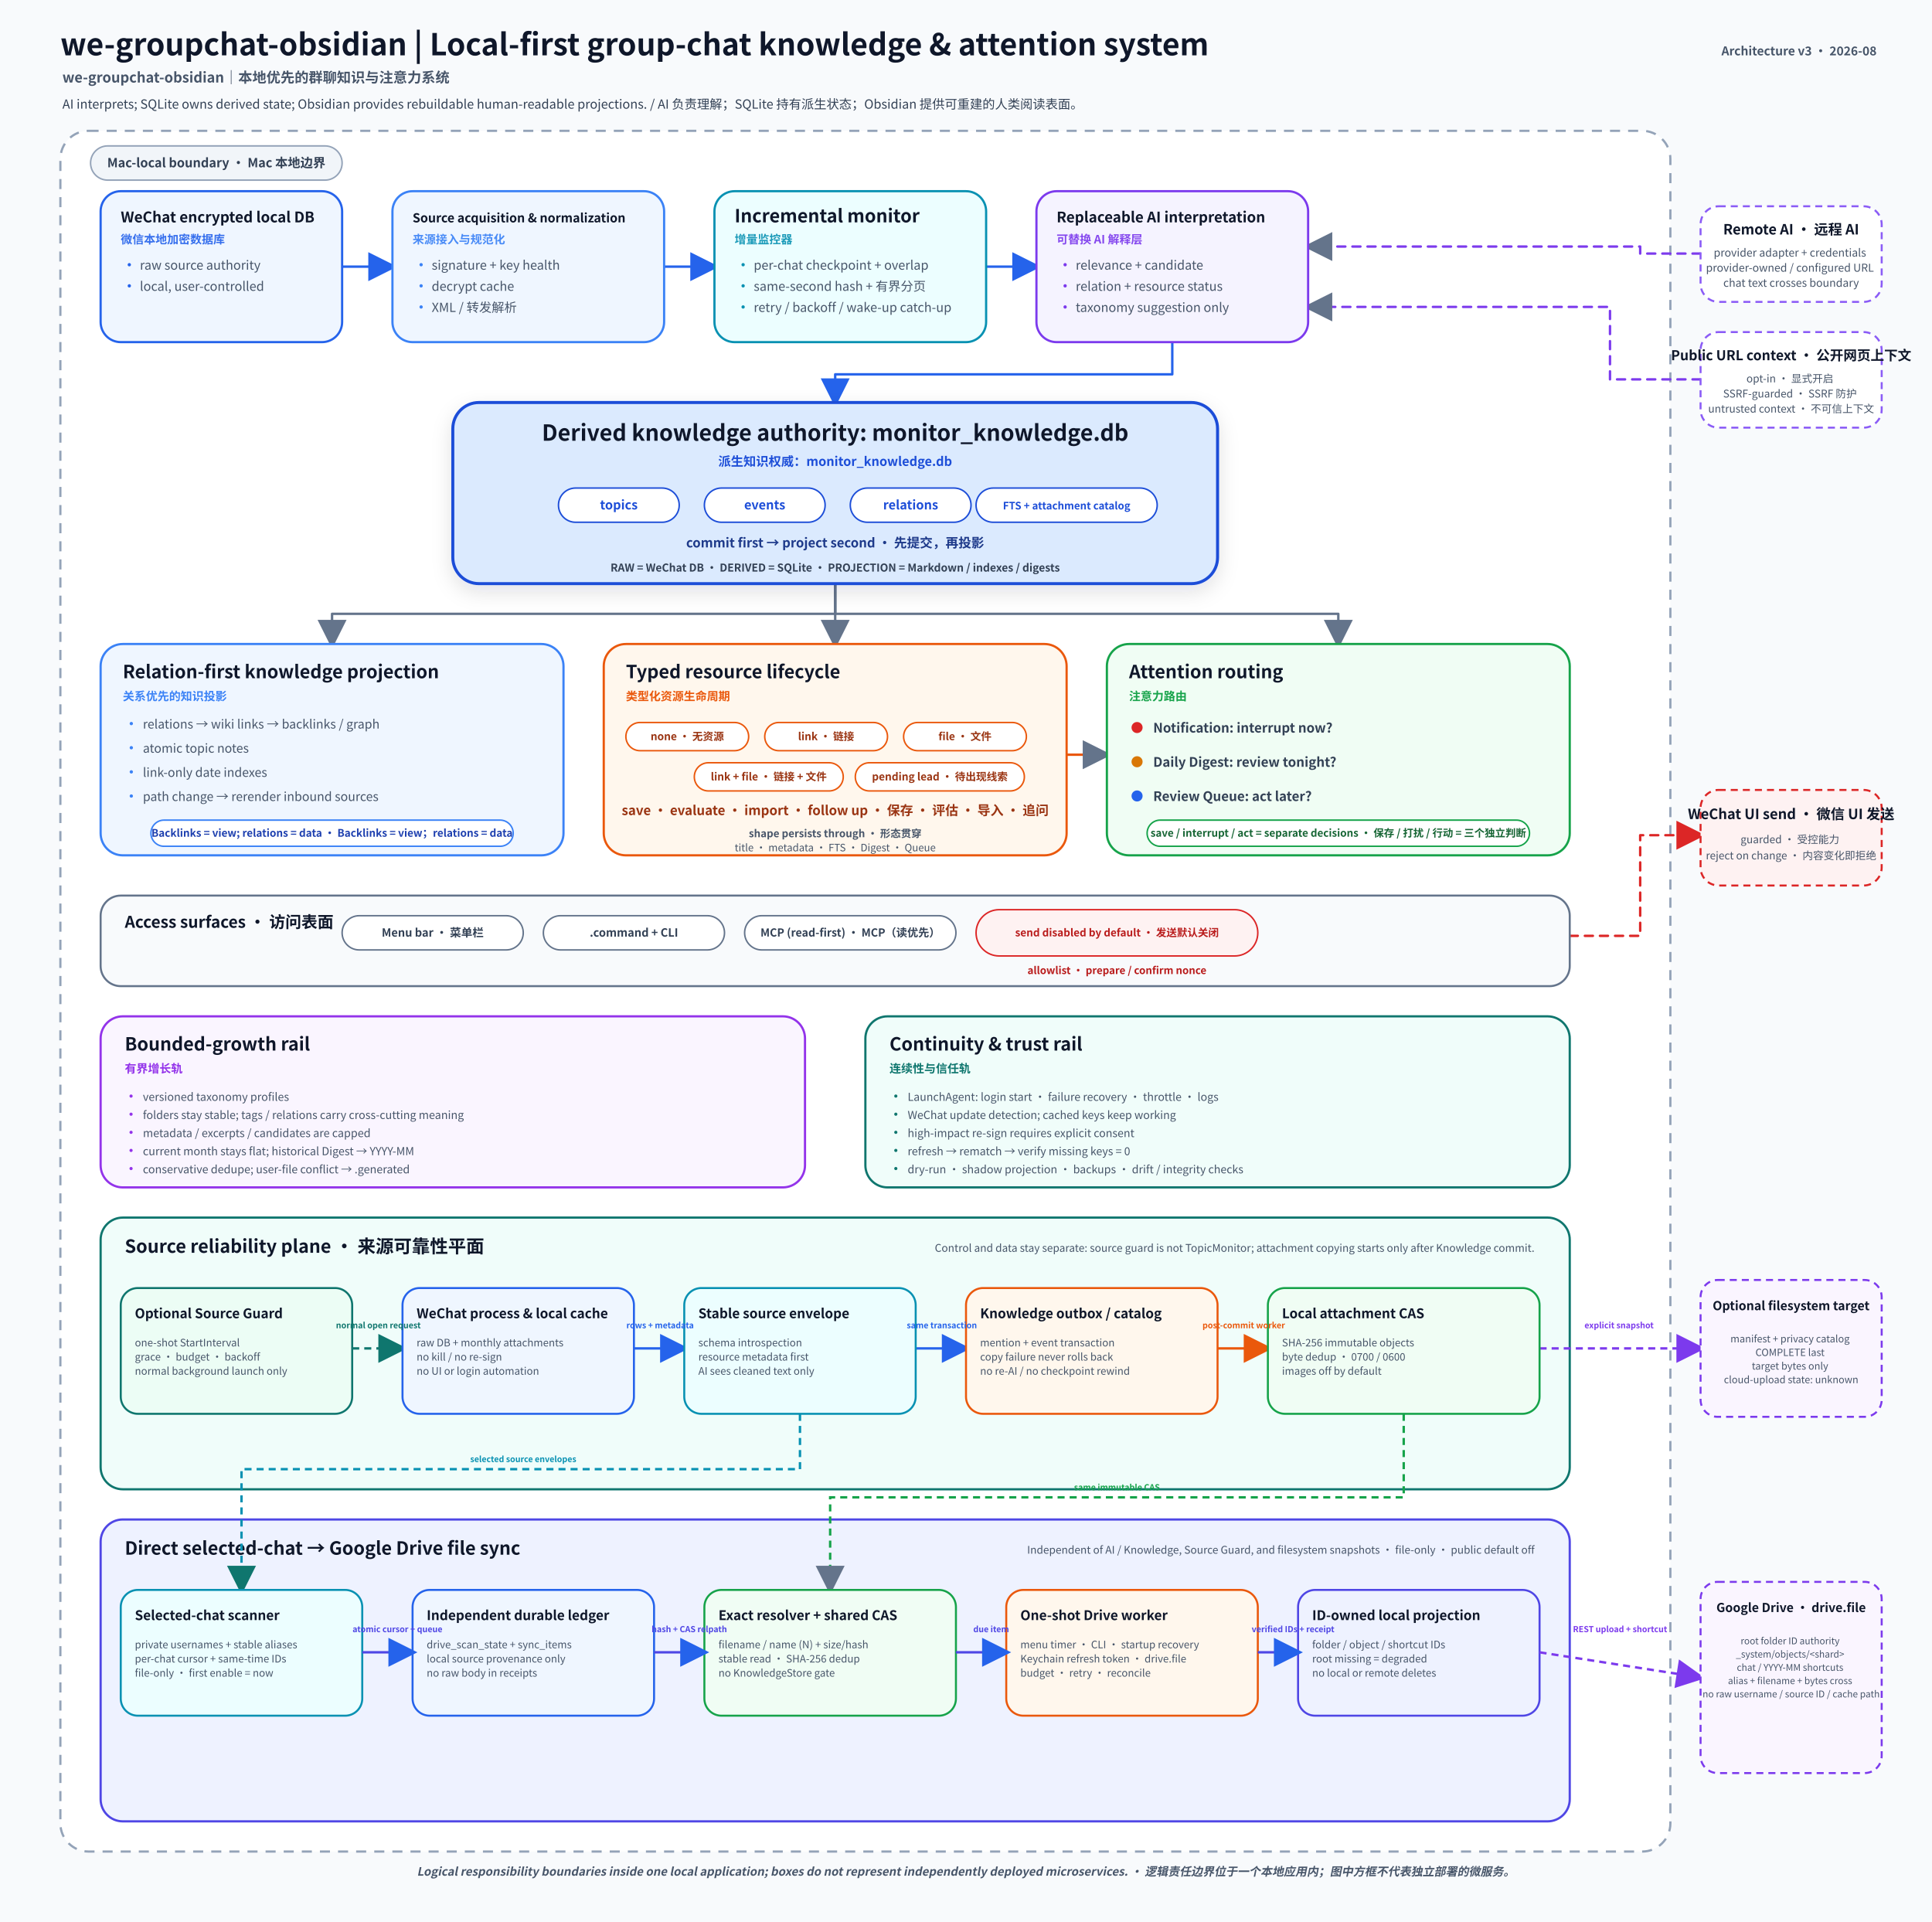
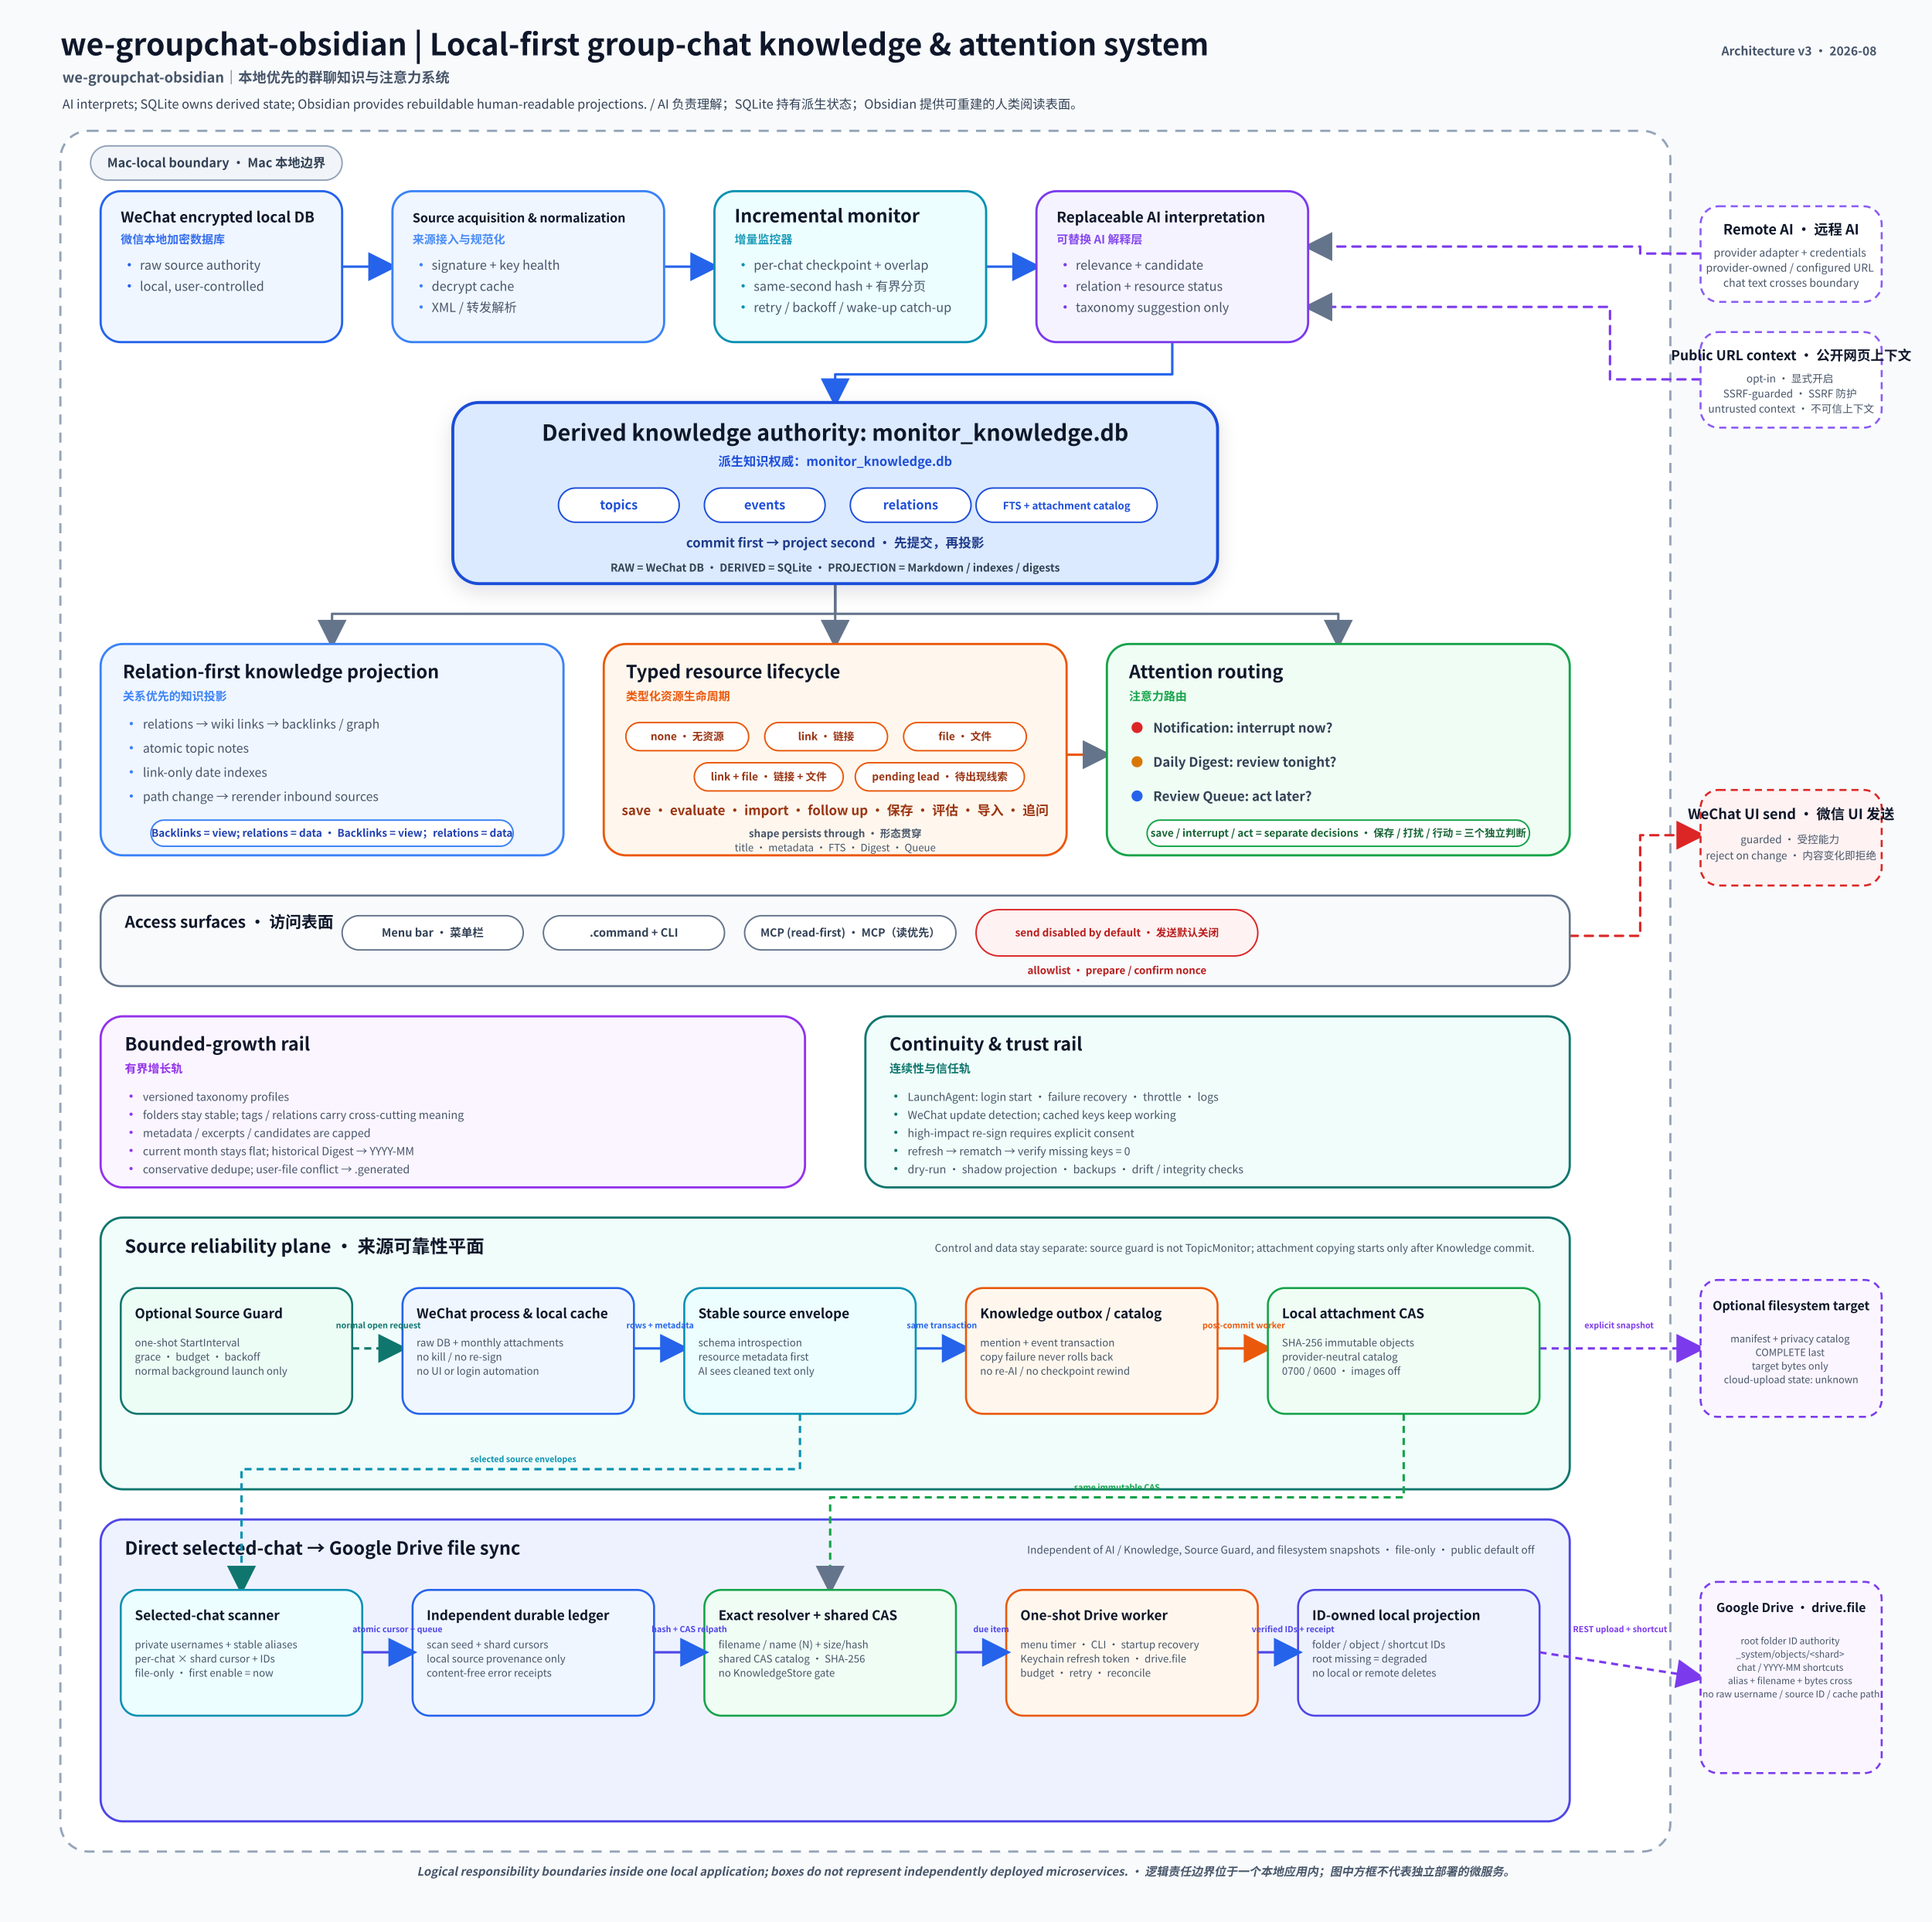
<svg xmlns="http://www.w3.org/2000/svg" width="1920" height="1910" viewBox="0 0 1920 1910" role="img" aria-labelledby="title desc">
  <defs>
    <marker id="arrow" markerWidth="12" markerHeight="12" refX="10" refY="6" orient="auto" markerUnits="strokeWidth">
      <path d="M 0 0 L 12 6 L 0 12 z" fill="#64748B" />
    </marker>
    <marker id="arrowBlue" markerWidth="12" markerHeight="12" refX="10" refY="6" orient="auto" markerUnits="strokeWidth">
      <path d="M 0 0 L 12 6 L 0 12 z" fill="#2563EB" />
    </marker>
    <marker id="arrowRed" markerWidth="12" markerHeight="12" refX="10" refY="6" orient="auto" markerUnits="strokeWidth">
      <path d="M 0 0 L 12 6 L 0 12 z" fill="#DC2626" />
    </marker>
    <filter id="shadow" x="-20%" y="-20%" width="140%" height="140%">
      <feDropShadow dx="0" dy="7" stdDeviation="10" flood-color="#0F172A" flood-opacity="0.12" />
    </filter>
    <marker id="arrowTeal" markerWidth="12" markerHeight="12" refX="10" refY="6" orient="auto">
      <path d="M 0 0 L 12 6 L 0 12 z" fill="#0F766E" />
    </marker>
    <marker id="arrowOrange" markerWidth="12" markerHeight="12" refX="10" refY="6" orient="auto">
      <path d="M 0 0 L 12 6 L 0 12 z" fill="#EA580C" />
    </marker>
    <marker id="arrowPurple" markerWidth="12" markerHeight="12" refX="10" refY="6" orient="auto">
      <path d="M 0 0 L 12 6 L 0 12 z" fill="#7C3AED" />
    </marker>
  </defs>
  <rect width="1920" height="1910" fill="#F8FAFC" />
  <text x="60" y="55" text-anchor="start" font-family="Noto Sans CJK SC, sans-serif" font-size="30" font-weight="800" font-style="normal" letter-spacing="0" fill="#0F172A" opacity="1.0">we-groupchat-obsidian | Local-first group-chat knowledge &amp; attention system</text>
  <text x="62" y="82" text-anchor="start" font-family="Noto Sans CJK SC, sans-serif" font-size="14" font-weight="550" font-style="normal" letter-spacing="0" fill="#475569" opacity="1.0">we-groupchat-obsidian｜本地优先的群聊知识与注意力系统</text>
  <text x="62" y="108" text-anchor="start" font-family="Noto Sans CJK SC, sans-serif" font-size="12.5" font-weight="500" font-style="normal" letter-spacing="0" fill="#334155" opacity="1.0">AI interprets; SQLite owns derived state; Obsidian provides rebuildable human-readable projections.  /  AI 负责理解；SQLite 持有派生状态；Obsidian 提供可重建的人类阅读表面。</text>
  <text x="1865" y="55" text-anchor="end" font-family="Noto Sans CJK SC, sans-serif" font-size="12" font-weight="650" font-style="normal" letter-spacing="0" fill="#475569" opacity="1.0">Architecture v3 · 2026-08</text>
  <rect x="60" y="130" width="1600" height="1710" rx="28" fill="#FFFFFF" fill-opacity="1.0" stroke="#94A3B8" stroke-width="2.2" stroke-dasharray="10 8" />
  <rect x="90" y="145" width="250" height="34" rx="17.0" fill="#F1F5F9" fill-opacity="1.0" stroke="#94A3B8" stroke-width="1.5" />
  <text x="215.0" y="166.25" text-anchor="middle" font-family="Noto Sans CJK SC, sans-serif" font-size="12.5" font-weight="600" font-style="normal" letter-spacing="0" fill="#334155" opacity="1.0">Mac-local boundary · Mac 本地边界</text>
  <polyline points="340,265 390,265" fill="none" stroke="#2563EB" stroke-width="2.4" stroke-linecap="round" stroke-linejoin="round" opacity="1.0" marker-end="url(#arrowBlue)" />
  <polyline points="660,265 710,265" fill="none" stroke="#2563EB" stroke-width="2.4" stroke-linecap="round" stroke-linejoin="round" opacity="1.0" marker-end="url(#arrowBlue)" />
  <polyline points="980,265 1030,265" fill="none" stroke="#2563EB" stroke-width="2.4" stroke-linecap="round" stroke-linejoin="round" opacity="1.0" marker-end="url(#arrowBlue)" />
  <polyline points="1165,340 1165,372 830,372 830,400" fill="none" stroke="#2563EB" stroke-width="2.4" stroke-linecap="round" stroke-linejoin="round" opacity="1.0" marker-end="url(#arrowBlue)" />
  <polyline points="830,580 830,610 330,610 330,640" fill="none" stroke="#64748B" stroke-width="2.4" stroke-linecap="round" stroke-linejoin="round" opacity="1.0" marker-end="url(#arrow)" />
  <polyline points="830,580 830,640" fill="none" stroke="#64748B" stroke-width="2.4" stroke-linecap="round" stroke-linejoin="round" opacity="1.0" marker-end="url(#arrow)" />
  <polyline points="830,580 830,610 1330,610 1330,640" fill="none" stroke="#64748B" stroke-width="2.4" stroke-linecap="round" stroke-linejoin="round" opacity="1.0" marker-end="url(#arrow)" />
  <polyline points="1060,750 1100,750" fill="none" stroke="#EA580C" stroke-width="2.4" stroke-linecap="round" stroke-linejoin="round" opacity="1.0" marker-end="url(#arrow)" />
  <polyline points="1690,252 1630,252 1630,245 1300,245" fill="none" stroke="#7C3AED" stroke-width="2.4" stroke-linecap="round" stroke-linejoin="round" opacity="1.0" stroke-dasharray="8 7" marker-end="url(#arrow)" />
  <polyline points="1690,377 1600,377 1600,305 1300,305" fill="none" stroke="#7C3AED" stroke-width="2.4" stroke-linecap="round" stroke-linejoin="round" opacity="1.0" stroke-dasharray="8 7" marker-end="url(#arrow)" />
  <polyline points="1560,930 1630,930 1630,830 1690,830" fill="none" stroke="#DC2626" stroke-width="2.4" stroke-linecap="round" stroke-linejoin="round" opacity="1.0" stroke-dasharray="8 7" marker-end="url(#arrowRed)" />
  <rect x="100" y="190" width="240" height="150" rx="20" fill="#EFF6FF" fill-opacity="1.0" stroke="#2563EB" stroke-width="2.2" />
  <text x="120" y="221" text-anchor="start" font-family="Noto Sans CJK SC, sans-serif" font-size="14.545" font-weight="750" font-style="normal" letter-spacing="0" fill="#0F172A" opacity="1.0">WeChat encrypted local DB</text>
  <text x="120" y="242" text-anchor="start" font-family="Noto Sans CJK SC, sans-serif" font-size="11.5" font-weight="560" font-style="normal" letter-spacing="0" fill="#2563EB" opacity="0.92">微信本地加密数据库</text>
  <text x="122" y="268" text-anchor="start" font-family="Noto Sans CJK SC, sans-serif" font-size="13" font-weight="800" font-style="normal" letter-spacing="0" fill="#2563EB" opacity="1.0">•</text>
  <text x="139" y="268" text-anchor="start" font-family="Noto Sans CJK SC, sans-serif" font-size="12.5" font-weight="500" font-style="normal" letter-spacing="0" fill="#475569" opacity="1.0">raw source authority</text>
  <text x="122" y="289" text-anchor="start" font-family="Noto Sans CJK SC, sans-serif" font-size="13" font-weight="800" font-style="normal" letter-spacing="0" fill="#2563EB" opacity="1.0">•</text>
  <text x="139" y="289" text-anchor="start" font-family="Noto Sans CJK SC, sans-serif" font-size="12.5" font-weight="500" font-style="normal" letter-spacing="0" fill="#475569" opacity="1.0">local, user-controlled</text>
  <rect x="390" y="190" width="270" height="150" rx="20" fill="#EFF6FF" fill-opacity="1.0" stroke="#3B82F6" stroke-width="2.2" />
  <text x="410" y="221" text-anchor="start" font-family="Noto Sans CJK SC, sans-serif" font-size="12.299" font-weight="750" font-style="normal" letter-spacing="0" fill="#0F172A" opacity="1.0">Source acquisition &amp; normalization</text>
  <text x="410" y="242" text-anchor="start" font-family="Noto Sans CJK SC, sans-serif" font-size="11.5" font-weight="560" font-style="normal" letter-spacing="0" fill="#3B82F6" opacity="0.92">来源接入与规范化</text>
  <text x="412" y="268" text-anchor="start" font-family="Noto Sans CJK SC, sans-serif" font-size="13" font-weight="800" font-style="normal" letter-spacing="0" fill="#3B82F6" opacity="1.0">•</text>
  <text x="429" y="268" text-anchor="start" font-family="Noto Sans CJK SC, sans-serif" font-size="12.5" font-weight="500" font-style="normal" letter-spacing="0" fill="#475569" opacity="1.0">signature + key health</text>
  <text x="412" y="289" text-anchor="start" font-family="Noto Sans CJK SC, sans-serif" font-size="13" font-weight="800" font-style="normal" letter-spacing="0" fill="#3B82F6" opacity="1.0">•</text>
  <text x="429" y="289" text-anchor="start" font-family="Noto Sans CJK SC, sans-serif" font-size="12.5" font-weight="500" font-style="normal" letter-spacing="0" fill="#475569" opacity="1.0">decrypt cache</text>
  <text x="412" y="310" text-anchor="start" font-family="Noto Sans CJK SC, sans-serif" font-size="13" font-weight="800" font-style="normal" letter-spacing="0" fill="#3B82F6" opacity="1.0">•</text>
  <text x="429" y="310" text-anchor="start" font-family="Noto Sans CJK SC, sans-serif" font-size="12.5" font-weight="500" font-style="normal" letter-spacing="0" fill="#475569" opacity="1.0">XML / 转发解析</text>
  <rect x="710" y="190" width="270" height="150" rx="20" fill="#ECFEFF" fill-opacity="1.0" stroke="#0891B2" stroke-width="2.2" />
  <text x="730" y="221" text-anchor="start" font-family="Noto Sans CJK SC, sans-serif" font-size="18" font-weight="750" font-style="normal" letter-spacing="0" fill="#0F172A" opacity="1.0">Incremental monitor</text>
  <text x="730" y="242" text-anchor="start" font-family="Noto Sans CJK SC, sans-serif" font-size="11.5" font-weight="560" font-style="normal" letter-spacing="0" fill="#0891B2" opacity="0.92">增量监控器</text>
  <text x="732" y="268" text-anchor="start" font-family="Noto Sans CJK SC, sans-serif" font-size="13" font-weight="800" font-style="normal" letter-spacing="0" fill="#0891B2" opacity="1.0">•</text>
  <text x="749" y="268" text-anchor="start" font-family="Noto Sans CJK SC, sans-serif" font-size="12.5" font-weight="500" font-style="normal" letter-spacing="0" fill="#475569" opacity="1.0">per-chat checkpoint + overlap</text>
  <text x="732" y="289" text-anchor="start" font-family="Noto Sans CJK SC, sans-serif" font-size="13" font-weight="800" font-style="normal" letter-spacing="0" fill="#0891B2" opacity="1.0">•</text>
  <text x="749" y="289" text-anchor="start" font-family="Noto Sans CJK SC, sans-serif" font-size="12.5" font-weight="500" font-style="normal" letter-spacing="0" fill="#475569" opacity="1.0">same-second hash + 有界分页</text>
  <text x="732" y="310" text-anchor="start" font-family="Noto Sans CJK SC, sans-serif" font-size="13" font-weight="800" font-style="normal" letter-spacing="0" fill="#0891B2" opacity="1.0">•</text>
  <text x="749" y="310" text-anchor="start" font-family="Noto Sans CJK SC, sans-serif" font-size="12.5" font-weight="500" font-style="normal" letter-spacing="0" fill="#475569" opacity="1.0">retry / backoff / wake-up catch-up</text>
  <rect x="1030" y="190" width="270" height="150" rx="20" fill="#F5F3FF" fill-opacity="1.0" stroke="#7C3AED" stroke-width="2.2" />
  <text x="1050" y="221" text-anchor="start" font-family="Noto Sans CJK SC, sans-serif" font-size="14.42" font-weight="750" font-style="normal" letter-spacing="0" fill="#0F172A" opacity="1.0">Replaceable AI interpretation</text>
  <text x="1050" y="242" text-anchor="start" font-family="Noto Sans CJK SC, sans-serif" font-size="11.5" font-weight="560" font-style="normal" letter-spacing="0" fill="#7C3AED" opacity="0.92">可替换 AI 解释层</text>
  <text x="1052" y="268" text-anchor="start" font-family="Noto Sans CJK SC, sans-serif" font-size="13" font-weight="800" font-style="normal" letter-spacing="0" fill="#7C3AED" opacity="1.0">•</text>
  <text x="1069" y="268" text-anchor="start" font-family="Noto Sans CJK SC, sans-serif" font-size="12.5" font-weight="500" font-style="normal" letter-spacing="0" fill="#475569" opacity="1.0">relevance + candidate</text>
  <text x="1052" y="289" text-anchor="start" font-family="Noto Sans CJK SC, sans-serif" font-size="13" font-weight="800" font-style="normal" letter-spacing="0" fill="#7C3AED" opacity="1.0">•</text>
  <text x="1069" y="289" text-anchor="start" font-family="Noto Sans CJK SC, sans-serif" font-size="12.5" font-weight="500" font-style="normal" letter-spacing="0" fill="#475569" opacity="1.0">relation + resource status</text>
  <text x="1052" y="310" text-anchor="start" font-family="Noto Sans CJK SC, sans-serif" font-size="13" font-weight="800" font-style="normal" letter-spacing="0" fill="#7C3AED" opacity="1.0">•</text>
  <text x="1069" y="310" text-anchor="start" font-family="Noto Sans CJK SC, sans-serif" font-size="12.5" font-weight="500" font-style="normal" letter-spacing="0" fill="#475569" opacity="1.0">taxonomy suggestion only</text>
  <rect x="1690" y="205" width="180" height="95" rx="18" fill="#FFFFFF" fill-opacity="1.0" stroke="#8B5CF6" stroke-width="2" stroke-dasharray="7 5" />
  <text x="1780" y="233" text-anchor="middle" font-family="Noto Sans CJK SC, sans-serif" font-size="14" font-weight="750" font-style="normal" letter-spacing="0" fill="#0F172A" opacity="1.0">Remote AI · 远程 AI</text>
  <text x="1780" y="255" text-anchor="middle" font-family="Noto Sans CJK SC, sans-serif" font-size="10.8" font-weight="500" fill="#475569">
    <tspan x="1780" dy="0">provider adapter + credentials</tspan>
    <tspan x="1780" dy="15">provider-owned / configured URL</tspan>
    <tspan x="1780" dy="15">chat text crosses boundary</tspan>
  </text>
  <rect x="1690" y="330" width="180" height="95" rx="18" fill="#FFFFFF" fill-opacity="1.0" stroke="#8B5CF6" stroke-width="2" stroke-dasharray="7 5" />
  <text x="1780" y="358" text-anchor="middle" font-family="Noto Sans CJK SC, sans-serif" font-size="13.5" font-weight="750" font-style="normal" letter-spacing="0" fill="#0F172A" opacity="1.0">Public URL context · 公开网页上下文</text>
  <text x="1780" y="380" text-anchor="middle" font-family="Noto Sans CJK SC, sans-serif" font-size="10.5" font-weight="500" fill="#475569">
    <tspan x="1780" dy="0">opt-in · 显式开启</tspan>
    <tspan x="1780" dy="15">SSRF-guarded · SSRF 防护</tspan>
    <tspan x="1780" dy="15">untrusted context · 不可信上下文</tspan>
  </text>
  <rect x="450" y="400" width="760" height="180" rx="26" fill="#DBEAFE" fill-opacity="1.0" stroke="#1D4ED8" stroke-width="3" filter="url(#shadow)" />
  <text x="830" y="438" text-anchor="middle" font-family="Noto Sans CJK SC, sans-serif" font-size="22" font-weight="800" font-style="normal" letter-spacing="0" fill="#0F172A" opacity="1.0">Derived knowledge authority: monitor_knowledge.db</text>
  <text x="830" y="463" text-anchor="middle" font-family="Noto Sans CJK SC, sans-serif" font-size="12.5" font-weight="620" font-style="normal" letter-spacing="0" fill="#1D4ED8" opacity="1.0">派生知识权威：monitor_knowledge.db</text>
  <rect x="555" y="485" width="120" height="34" rx="17.0" fill="#FFFFFF" fill-opacity="1.0" stroke="#1D4ED8" stroke-width="1.5" />
  <text x="615.0" y="506.25" text-anchor="middle" font-family="Noto Sans CJK SC, sans-serif" font-size="12.5" font-weight="700" font-style="normal" letter-spacing="0" fill="#1D4ED8" opacity="1.0">topics</text>
  <rect x="700" y="485" width="120" height="34" rx="17.0" fill="#FFFFFF" fill-opacity="1.0" stroke="#1D4ED8" stroke-width="1.5" />
  <text x="760.0" y="506.25" text-anchor="middle" font-family="Noto Sans CJK SC, sans-serif" font-size="12.5" font-weight="700" font-style="normal" letter-spacing="0" fill="#1D4ED8" opacity="1.0">events</text>
  <rect x="845" y="485" width="120" height="34" rx="17.0" fill="#FFFFFF" fill-opacity="1.0" stroke="#1D4ED8" stroke-width="1.5" />
  <text x="905.0" y="506.25" text-anchor="middle" font-family="Noto Sans CJK SC, sans-serif" font-size="12.5" font-weight="700" font-style="normal" letter-spacing="0" fill="#1D4ED8" opacity="1.0">relations</text>
  <rect x="970" y="485" width="180" height="34" rx="17.0" fill="#FFFFFF" fill-opacity="1.0" stroke="#1D4ED8" stroke-width="1.5" />
  <text x="1060" y="506.25" text-anchor="middle" font-family="Noto Sans CJK SC, sans-serif" font-size="10.2" font-weight="700" fill="#1D4ED8">FTS + attachment catalog</text>
  <text x="830" y="544" text-anchor="middle" font-family="Noto Sans CJK SC, sans-serif" font-size="12.8" font-weight="700" font-style="normal" letter-spacing="0" fill="#1E3A8A" opacity="1.0">commit first → project second · 先提交，再投影</text>
  <text x="830" y="568" text-anchor="middle" font-family="Noto Sans CJK SC, sans-serif" font-size="10.7" font-weight="600" font-style="normal" letter-spacing="0" fill="#334155" opacity="1.0">RAW = WeChat DB · DERIVED = SQLite · PROJECTION = Markdown / indexes / digests</text>
  <rect x="100" y="640" width="460" height="210" rx="22" fill="#EFF6FF" fill-opacity="1.0" stroke="#3B82F6" stroke-width="2.2" />
  <text x="122" y="674" text-anchor="start" font-family="Noto Sans CJK SC, sans-serif" font-size="18" font-weight="780" font-style="normal" letter-spacing="0" fill="#0F172A" opacity="1.0">Relation-first knowledge projection</text>
  <text x="122" y="696" text-anchor="start" font-family="Noto Sans CJK SC, sans-serif" font-size="11.5" font-weight="600" font-style="normal" letter-spacing="0" fill="#3B82F6" opacity="1.0">关系优先的知识投影</text>
  <text x="124" y="724" text-anchor="start" font-family="Noto Sans CJK SC, sans-serif" font-size="13" font-weight="800" font-style="normal" letter-spacing="0" fill="#3B82F6" opacity="1.0">•</text>
  <text x="142" y="724" text-anchor="start" font-family="Noto Sans CJK SC, sans-serif" font-size="12.2" font-weight="500" font-style="normal" letter-spacing="0" fill="#475569" opacity="1.0">relations → wiki links → backlinks / graph</text>
  <text x="124" y="748" text-anchor="start" font-family="Noto Sans CJK SC, sans-serif" font-size="13" font-weight="800" font-style="normal" letter-spacing="0" fill="#3B82F6" opacity="1.0">•</text>
  <text x="142" y="748" text-anchor="start" font-family="Noto Sans CJK SC, sans-serif" font-size="12.2" font-weight="500" font-style="normal" letter-spacing="0" fill="#475569" opacity="1.0">atomic topic notes</text>
  <text x="124" y="772" text-anchor="start" font-family="Noto Sans CJK SC, sans-serif" font-size="13" font-weight="800" font-style="normal" letter-spacing="0" fill="#3B82F6" opacity="1.0">•</text>
  <text x="142" y="772" text-anchor="start" font-family="Noto Sans CJK SC, sans-serif" font-size="12.2" font-weight="500" font-style="normal" letter-spacing="0" fill="#475569" opacity="1.0">link-only date indexes</text>
  <text x="124" y="796" text-anchor="start" font-family="Noto Sans CJK SC, sans-serif" font-size="13" font-weight="800" font-style="normal" letter-spacing="0" fill="#3B82F6" opacity="1.0">•</text>
  <text x="142" y="796" text-anchor="start" font-family="Noto Sans CJK SC, sans-serif" font-size="12.2" font-weight="500" font-style="normal" letter-spacing="0" fill="#475569" opacity="1.0">path change → rerender inbound sources</text>
  <rect x="150" y="815" width="360" height="26" rx="13.0" fill="#FFFFFF" fill-opacity="1.0" stroke="#3B82F6" stroke-width="1.5" />
  <text x="330.0" y="831.536" text-anchor="middle" font-family="Noto Sans CJK SC, sans-serif" font-size="10.4" font-weight="650" font-style="normal" letter-spacing="0" fill="#1E40AF" opacity="1.0">Backlinks = view; relations = data · Backlinks = view；relations = data</text>
  <rect x="600" y="640" width="460" height="210" rx="22" fill="#FFF7ED" fill-opacity="1.0" stroke="#EA580C" stroke-width="2.2" />
  <text x="622" y="674" text-anchor="start" font-family="Noto Sans CJK SC, sans-serif" font-size="18" font-weight="780" font-style="normal" letter-spacing="0" fill="#0F172A" opacity="1.0">Typed resource lifecycle</text>
  <text x="622" y="696" text-anchor="start" font-family="Noto Sans CJK SC, sans-serif" font-size="11.5" font-weight="600" font-style="normal" letter-spacing="0" fill="#EA580C" opacity="1.0">类型化资源生命周期</text>
  <rect x="622" y="718" width="122" height="28" rx="14.0" fill="#FFFFFF" fill-opacity="1.0" stroke="#EA580C" stroke-width="1.5" />
  <text x="683.0" y="735.57" text-anchor="middle" font-family="Noto Sans CJK SC, sans-serif" font-size="10.5" font-weight="650" font-style="normal" letter-spacing="0" fill="#9A3412" opacity="1.0">none · 无资源</text>
  <rect x="760" y="718" width="122" height="28" rx="14.0" fill="#FFFFFF" fill-opacity="1.0" stroke="#EA580C" stroke-width="1.5" />
  <text x="821.0" y="735.57" text-anchor="middle" font-family="Noto Sans CJK SC, sans-serif" font-size="10.5" font-weight="650" font-style="normal" letter-spacing="0" fill="#9A3412" opacity="1.0">link · 链接</text>
  <rect x="898" y="718" width="122" height="28" rx="14.0" fill="#FFFFFF" fill-opacity="1.0" stroke="#EA580C" stroke-width="1.5" />
  <text x="959.0" y="735.57" text-anchor="middle" font-family="Noto Sans CJK SC, sans-serif" font-size="10.5" font-weight="650" font-style="normal" letter-spacing="0" fill="#9A3412" opacity="1.0">file · 文件</text>
  <rect x="690" y="758" width="148" height="28" rx="14.0" fill="#FFFFFF" fill-opacity="1.0" stroke="#EA580C" stroke-width="1.5" />
  <text x="764.0" y="775.57" text-anchor="middle" font-family="Noto Sans CJK SC, sans-serif" font-size="10.5" font-weight="650" font-style="normal" letter-spacing="0" fill="#9A3412" opacity="1.0">link + file · 链接 + 文件</text>
  <rect x="850" y="758" width="168" height="28" rx="14.0" fill="#FFFFFF" fill-opacity="1.0" stroke="#EA580C" stroke-width="1.5" />
  <text x="934.0" y="775.57" text-anchor="middle" font-family="Noto Sans CJK SC, sans-serif" font-size="10.5" font-weight="650" font-style="normal" letter-spacing="0" fill="#9A3412" opacity="1.0">pending lead · 待出现线索</text>
  <text x="830" y="810" text-anchor="middle" font-family="Noto Sans CJK SC, sans-serif" font-size="13" font-weight="750" font-style="normal" letter-spacing="0" fill="#9A3412" opacity="1.0">save · evaluate · import · follow up · 保存 · 评估 · 导入 · 追问</text>
  <text x="830" y="832" text-anchor="middle" font-family="Noto Sans CJK SC, sans-serif" font-size="10.3" font-weight="600" font-style="normal" letter-spacing="0" fill="#475569" opacity="1.0">shape persists through · 形态贯穿</text>
  <text x="830" y="846" text-anchor="middle" font-family="Noto Sans CJK SC, sans-serif" font-size="10.1" font-weight="520" font-style="normal" letter-spacing="0" fill="#475569" opacity="1.0">title · metadata · FTS · Digest · Queue</text>
  <rect x="1100" y="640" width="460" height="210" rx="22" fill="#F0FDF4" fill-opacity="1.0" stroke="#16A34A" stroke-width="2.2" />
  <text x="1122" y="674" text-anchor="start" font-family="Noto Sans CJK SC, sans-serif" font-size="18" font-weight="780" font-style="normal" letter-spacing="0" fill="#0F172A" opacity="1.0">Attention routing</text>
  <text x="1122" y="696" text-anchor="start" font-family="Noto Sans CJK SC, sans-serif" font-size="11.5" font-weight="600" font-style="normal" letter-spacing="0" fill="#16A34A" opacity="1.0">注意力路由</text>
  <circle cx="1130" cy="723" r="5.5" fill="#DC2626" />
  <text x="1146" y="728" text-anchor="start" font-family="Noto Sans CJK SC, sans-serif" font-size="13" font-weight="650" font-style="normal" letter-spacing="0" fill="#334155" opacity="1.0">Notification: interrupt now?</text>
  <circle cx="1130" cy="757" r="5.5" fill="#D97706" />
  <text x="1146" y="762" text-anchor="start" font-family="Noto Sans CJK SC, sans-serif" font-size="13" font-weight="650" font-style="normal" letter-spacing="0" fill="#334155" opacity="1.0">Daily Digest: review tonight?</text>
  <circle cx="1130" cy="791" r="5.5" fill="#2563EB" />
  <text x="1146" y="796" text-anchor="start" font-family="Noto Sans CJK SC, sans-serif" font-size="13" font-weight="650" font-style="normal" letter-spacing="0" fill="#334155" opacity="1.0">Review Queue: act later?</text>
  <rect x="1140" y="815" width="380" height="26" rx="13.0" fill="#FFFFFF" fill-opacity="1.0" stroke="#16A34A" stroke-width="1.5" />
  <text x="1330.0" y="831.502" text-anchor="middle" font-family="Noto Sans CJK SC, sans-serif" font-size="10.3" font-weight="650" font-style="normal" letter-spacing="0" fill="#166534" opacity="1.0">save / interrupt / act = separate decisions · 保存 / 打扰 / 行动 = 三个独立判断</text>
  <rect x="100" y="890" width="1460" height="90" rx="20" fill="#F8FAFC" fill-opacity="1.0" stroke="#64748B" stroke-width="2" />
  <text x="124" y="922" text-anchor="start" font-family="Noto Sans CJK SC, sans-serif" font-size="16" font-weight="760" font-style="normal" letter-spacing="0" fill="#0F172A" opacity="1.0">Access surfaces · 访问表面</text>
  <rect x="340" y="910" width="180" height="34" rx="17.0" fill="#FFFFFF" fill-opacity="1.0" stroke="#64748B" stroke-width="1.5" />
  <text x="430.0" y="930.808" text-anchor="middle" font-family="Noto Sans CJK SC, sans-serif" font-size="11.2" font-weight="600" font-style="normal" letter-spacing="0" fill="#334155" opacity="1.0">Menu bar · 菜单栏</text>
  <rect x="540" y="910" width="180" height="34" rx="17.0" fill="#FFFFFF" fill-opacity="1.0" stroke="#64748B" stroke-width="1.5" />
  <text x="630.0" y="930.808" text-anchor="middle" font-family="Noto Sans CJK SC, sans-serif" font-size="11.2" font-weight="600" font-style="normal" letter-spacing="0" fill="#334155" opacity="1.0">.command + CLI</text>
  <rect x="740" y="910" width="210" height="34" rx="17.0" fill="#FFFFFF" fill-opacity="1.0" stroke="#64748B" stroke-width="1.5" />
  <text x="845.0" y="930.706" text-anchor="middle" font-family="Noto Sans CJK SC, sans-serif" font-size="10.9" font-weight="600" font-style="normal" letter-spacing="0" fill="#334155" opacity="1.0">MCP (read-first) · MCP（读优先）</text>
  <rect x="970" y="904" width="280" height="46" rx="23.0" fill="#FEF2F2" fill-opacity="1.0" stroke="#DC2626" stroke-width="1.5" />
  <text x="1110.0" y="930.536" text-anchor="middle" font-family="Noto Sans CJK SC, sans-serif" font-size="10.4" font-weight="600" font-style="normal" letter-spacing="0" fill="#B91C1C" opacity="1.0">send disabled by default · 发送默认关闭</text>
  <text x="1110" y="968" text-anchor="middle" font-family="Noto Sans CJK SC, sans-serif" font-size="10.2" font-weight="620" font-style="normal" letter-spacing="0" fill="#B91C1C" opacity="1.0">allowlist · prepare / confirm nonce</text>
  <rect x="1690" y="785" width="180" height="95" rx="18" fill="#FEF2F2" fill-opacity="1.0" stroke="#DC2626" stroke-width="2" stroke-dasharray="7 5" />
  <text x="1780" y="814" text-anchor="middle" font-family="Noto Sans CJK SC, sans-serif" font-size="14" font-weight="760" font-style="normal" letter-spacing="0" fill="#0F172A" opacity="1.0">WeChat UI send · 微信 UI 发送</text>
  <text x="1780" y="838" text-anchor="middle" font-family="Noto Sans CJK SC, sans-serif" font-size="10.5" font-weight="500" fill="#475569">
    <tspan x="1780" dy="0">guarded · 受控能力</tspan>
    <tspan x="1780" dy="16">reject on change · 内容变化即拒绝</tspan>
  </text>
  <rect x="100" y="1010" width="700" height="170" rx="22" fill="#FAF5FF" fill-opacity="1.0" stroke="#9333EA" stroke-width="2.2" />
  <text x="124" y="1044" text-anchor="start" font-family="Noto Sans CJK SC, sans-serif" font-size="18" font-weight="780" font-style="normal" letter-spacing="0" fill="#0F172A" opacity="1.0">Bounded-growth rail</text>
  <text x="124" y="1066" text-anchor="start" font-family="Noto Sans CJK SC, sans-serif" font-size="11.5" font-weight="600" font-style="normal" letter-spacing="0" fill="#9333EA" opacity="1.0">有界增长轨</text>
  <text x="124" y="1094" text-anchor="start" font-family="Noto Sans CJK SC, sans-serif" font-size="12.5" font-weight="800" font-style="normal" letter-spacing="0" fill="#9333EA" opacity="1.0">•</text>
  <text x="142" y="1094" text-anchor="start" font-family="Noto Sans CJK SC, sans-serif" font-size="11.0" font-weight="520" font-style="normal" letter-spacing="0" fill="#475569" opacity="1.0">versioned taxonomy profiles</text>
  <text x="124" y="1112" text-anchor="start" font-family="Noto Sans CJK SC, sans-serif" font-size="12.5" font-weight="800" font-style="normal" letter-spacing="0" fill="#9333EA" opacity="1.0">•</text>
  <text x="142" y="1112" text-anchor="start" font-family="Noto Sans CJK SC, sans-serif" font-size="11.0" font-weight="520" font-style="normal" letter-spacing="0" fill="#475569" opacity="1.0">folders stay stable; tags / relations carry cross-cutting meaning</text>
  <text x="124" y="1130" text-anchor="start" font-family="Noto Sans CJK SC, sans-serif" font-size="12.5" font-weight="800" font-style="normal" letter-spacing="0" fill="#9333EA" opacity="1.0">•</text>
  <text x="142" y="1130" text-anchor="start" font-family="Noto Sans CJK SC, sans-serif" font-size="11.0" font-weight="520" font-style="normal" letter-spacing="0" fill="#475569" opacity="1.0">metadata / excerpts / candidates are capped</text>
  <text x="124" y="1148" text-anchor="start" font-family="Noto Sans CJK SC, sans-serif" font-size="12.5" font-weight="800" font-style="normal" letter-spacing="0" fill="#9333EA" opacity="1.0">•</text>
  <text x="142" y="1148" text-anchor="start" font-family="Noto Sans CJK SC, sans-serif" font-size="11.0" font-weight="520" font-style="normal" letter-spacing="0" fill="#475569" opacity="1.0">current month stays flat; historical Digest → YYYY-MM</text>
  <text x="124" y="1166" text-anchor="start" font-family="Noto Sans CJK SC, sans-serif" font-size="12.5" font-weight="800" font-style="normal" letter-spacing="0" fill="#9333EA" opacity="1.0">•</text>
  <text x="142" y="1166" text-anchor="start" font-family="Noto Sans CJK SC, sans-serif" font-size="11.0" font-weight="520" font-style="normal" letter-spacing="0" fill="#475569" opacity="1.0">conservative dedupe; user-file conflict → .generated</text>
  <rect x="860" y="1010" width="700" height="170" rx="22" fill="#F0FDFA" fill-opacity="1.0" stroke="#0F766E" stroke-width="2.2" />
  <text x="884" y="1044" text-anchor="start" font-family="Noto Sans CJK SC, sans-serif" font-size="18" font-weight="780" font-style="normal" letter-spacing="0" fill="#0F172A" opacity="1.0">Continuity &amp; trust rail</text>
  <text x="884" y="1066" text-anchor="start" font-family="Noto Sans CJK SC, sans-serif" font-size="11.5" font-weight="600" font-style="normal" letter-spacing="0" fill="#0F766E" opacity="1.0">连续性与信任轨</text>
  <text x="884" y="1094" text-anchor="start" font-family="Noto Sans CJK SC, sans-serif" font-size="12.5" font-weight="800" font-style="normal" letter-spacing="0" fill="#0F766E" opacity="1.0">•</text>
  <text x="902" y="1094" text-anchor="start" font-family="Noto Sans CJK SC, sans-serif" font-size="10.9" font-weight="520" font-style="normal" letter-spacing="0" fill="#475569" opacity="1.0">LaunchAgent: login start · failure recovery · throttle · logs</text>
  <text x="884" y="1112" text-anchor="start" font-family="Noto Sans CJK SC, sans-serif" font-size="12.5" font-weight="800" font-style="normal" letter-spacing="0" fill="#0F766E" opacity="1.0">•</text>
  <text x="902" y="1112" text-anchor="start" font-family="Noto Sans CJK SC, sans-serif" font-size="10.9" font-weight="520" font-style="normal" letter-spacing="0" fill="#475569" opacity="1.0">WeChat update detection; cached keys keep working</text>
  <text x="884" y="1130" text-anchor="start" font-family="Noto Sans CJK SC, sans-serif" font-size="12.5" font-weight="800" font-style="normal" letter-spacing="0" fill="#0F766E" opacity="1.0">•</text>
  <text x="902" y="1130" text-anchor="start" font-family="Noto Sans CJK SC, sans-serif" font-size="10.9" font-weight="520" font-style="normal" letter-spacing="0" fill="#475569" opacity="1.0">high-impact re-sign requires explicit consent</text>
  <text x="884" y="1148" text-anchor="start" font-family="Noto Sans CJK SC, sans-serif" font-size="12.5" font-weight="800" font-style="normal" letter-spacing="0" fill="#0F766E" opacity="1.0">•</text>
  <text x="902" y="1148" text-anchor="start" font-family="Noto Sans CJK SC, sans-serif" font-size="10.9" font-weight="520" font-style="normal" letter-spacing="0" fill="#475569" opacity="1.0">refresh → rematch → verify missing keys = 0</text>
  <text x="884" y="1166" text-anchor="start" font-family="Noto Sans CJK SC, sans-serif" font-size="12.5" font-weight="800" font-style="normal" letter-spacing="0" fill="#0F766E" opacity="1.0">•</text>
  <text x="902" y="1166" text-anchor="start" font-family="Noto Sans CJK SC, sans-serif" font-size="10.9" font-weight="520" font-style="normal" letter-spacing="0" fill="#475569" opacity="1.0">dry-run · shadow projection · backups · drift / integrity checks</text>
  <text x="960" y="1864" text-anchor="middle" font-family="Noto Sans CJK SC, sans-serif" font-size="11.5" font-weight="550" font-style="italic" letter-spacing="0" fill="#475569" opacity="1.0">Logical responsibility boundaries inside one local application; boxes do not represent independently deployed microservices. · 逻辑责任边界位于一个本地应用内；图中方框不代表独立部署的微服务。</text>
  <rect x="100" y="1210" width="1460" height="270" rx="22" fill="#F0FDFA" stroke="#0F766E" stroke-width="2.2" />
  <text x="124" y="1245" text-anchor="start" font-family="Noto Sans CJK SC, sans-serif" font-size="18" font-weight="780" fill="#0F172A">Source reliability plane · 来源可靠性平面</text>
  <text x="1525" y="1244" text-anchor="end" font-family="Noto Sans CJK SC, sans-serif" font-size="10.5" font-weight="520" fill="#475569">Control and data stay separate: source guard is not TopicMonitor; attachment copying starts only after Knowledge commit.</text>
  <polyline points="350,1340 400,1340" fill="none" stroke="#0F766E" stroke-width="2.4" stroke-dasharray="7 5" marker-end="url(#arrowTeal)" />
  <polyline points="630,1340 680,1340" fill="none" stroke="#2563EB" stroke-width="2.4" marker-end="url(#arrowBlue)" />
  <polyline points="910,1340 960,1340" fill="none" stroke="#2563EB" stroke-width="2.4" marker-end="url(#arrowBlue)" />
  <polyline points="1210,1340 1260,1340" fill="none" stroke="#EA580C" stroke-width="2.4" marker-end="url(#arrowOrange)" />
  <polyline points="1530,1340 1690,1340" fill="none" stroke="#7C3AED" stroke-width="2.4" stroke-dasharray="7 5" marker-end="url(#arrowPurple)" />
  <rect x="120" y="1280" width="230" height="125" rx="17" fill="#ECFDF5" stroke="#0F766E" stroke-width="2" />
  <text x="134" y="1310" text-anchor="start" font-family="Noto Sans CJK SC, sans-serif" font-size="13.2" font-weight="750" fill="#0F172A">Optional Source Guard</text>
  <text x="134" y="1338" text-anchor="start" font-family="Noto Sans CJK SC, sans-serif" font-size="10.2" font-weight="500" fill="#475569">
    <tspan x="134" dy="0">one-shot StartInterval</tspan>
    <tspan x="134" dy="14.076">grace · budget · backoff</tspan>
    <tspan x="134" dy="14.076">normal background launch only</tspan>
  </text>
  <rect x="400" y="1280" width="230" height="125" rx="17" fill="#EFF6FF" stroke="#2563EB" stroke-width="2" />
  <text x="414" y="1310" text-anchor="start" font-family="Noto Sans CJK SC, sans-serif" font-size="13.2" font-weight="750" fill="#0F172A">WeChat process &amp; local cache</text>
  <text x="414" y="1338" text-anchor="start" font-family="Noto Sans CJK SC, sans-serif" font-size="10.2" font-weight="500" fill="#475569">
    <tspan x="414" dy="0">raw DB + monthly attachments</tspan>
    <tspan x="414" dy="14.076">no kill / no re-sign</tspan>
    <tspan x="414" dy="14.076">no UI or login automation</tspan>
  </text>
  <rect x="680" y="1280" width="230" height="125" rx="17" fill="#ECFEFF" stroke="#0891B2" stroke-width="2" />
  <text x="694" y="1310" text-anchor="start" font-family="Noto Sans CJK SC, sans-serif" font-size="13.2" font-weight="750" fill="#0F172A">Stable source envelope</text>
  <text x="694" y="1338" text-anchor="start" font-family="Noto Sans CJK SC, sans-serif" font-size="10.2" font-weight="500" fill="#475569">
    <tspan x="694" dy="0">schema introspection</tspan>
    <tspan x="694" dy="14.076">resource metadata first</tspan>
    <tspan x="694" dy="14.076">AI sees cleaned text only</tspan>
  </text>
  <rect x="960" y="1280" width="250" height="125" rx="17" fill="#FFF7ED" stroke="#EA580C" stroke-width="2" />
  <text x="974" y="1310" text-anchor="start" font-family="Noto Sans CJK SC, sans-serif" font-size="13.2" font-weight="750" fill="#0F172A">Knowledge outbox / catalog</text>
  <text x="974" y="1338" text-anchor="start" font-family="Noto Sans CJK SC, sans-serif" font-size="10.2" font-weight="500" fill="#475569">
    <tspan x="974" dy="0">mention + event transaction</tspan>
    <tspan x="974" dy="14.076">copy failure never rolls back</tspan>
    <tspan x="974" dy="14.076">no re-AI / no checkpoint rewind</tspan>
  </text>
  <rect x="1260" y="1280" width="270" height="125" rx="17" fill="#F0FDF4" stroke="#16A34A" stroke-width="2" />
  <text x="1274" y="1310" text-anchor="start" font-family="Noto Sans CJK SC, sans-serif" font-size="13.2" font-weight="750" fill="#0F172A">Local attachment CAS</text>
  <text x="1274" y="1338" text-anchor="start" font-family="Noto Sans CJK SC, sans-serif" font-size="10.2" font-weight="500" fill="#475569">
    <tspan x="1274" dy="0">SHA-256 immutable objects</tspan>
-     <tspan x="1274" dy="14.076">byte dedup · 0700 / 0600</tspan>
-     <tspan x="1274" dy="14.076">images off by default</tspan>
+     <tspan x="1274" dy="14.076">provider-neutral catalog</tspan>
+     <tspan x="1274" dy="14.076">0700 / 0600 · images off</tspan>
  </text>
  <rect x="1690" y="1272" width="180" height="136" rx="17" fill="#FAF5FF" stroke="#7C3AED" stroke-width="2" stroke-dasharray="7 5" />
  <text x="1780.0" y="1302" text-anchor="middle" font-family="Noto Sans CJK SC, sans-serif" font-size="12.2" font-weight="750" fill="#0F172A">Optional filesystem target</text>
  <text x="1780.0" y="1334" text-anchor="middle" font-family="Noto Sans CJK SC, sans-serif" font-size="9.8" font-weight="500" fill="#475569">
    <tspan x="1780.0" dy="0">manifest + privacy catalog</tspan>
    <tspan x="1780.0" dy="13.524">COMPLETE last</tspan>
    <tspan x="1780.0" dy="13.524">target bytes only</tspan>
    <tspan x="1780.0" dy="13.524">cloud-upload state: unknown</tspan>
  </text>
  <text x="376.0" y="1320" text-anchor="middle" font-family="Noto Sans CJK SC, sans-serif" font-size="8.2" font-weight="650" fill="#0F766E">normal open request</text>
  <text x="656.0" y="1320" text-anchor="middle" font-family="Noto Sans CJK SC, sans-serif" font-size="8.2" font-weight="650" fill="#2563EB">rows + metadata</text>
  <text x="936.0" y="1320" text-anchor="middle" font-family="Noto Sans CJK SC, sans-serif" font-size="8.2" font-weight="650" fill="#2563EB">same transaction</text>
  <text x="1236.0" y="1320" text-anchor="middle" font-family="Noto Sans CJK SC, sans-serif" font-size="8.2" font-weight="650" fill="#EA580C">post-commit worker</text>
  <text x="1609.0" y="1320" text-anchor="middle" font-family="Noto Sans CJK SC, sans-serif" font-size="8.2" font-weight="650" fill="#7C3AED">explicit snapshot</text>
  <rect x="100" y="1510" width="1460" height="300" rx="22" fill="#EEF2FF" stroke="#4F46E5" stroke-width="2.2" />
  <text x="124" y="1545" text-anchor="start" font-family="Noto Sans CJK SC, sans-serif" font-size="18" font-weight="780" fill="#0F172A">Direct selected-chat → Google Drive file sync</text>
  <text x="1525" y="1544" text-anchor="end" font-family="Noto Sans CJK SC, sans-serif" font-size="10.5" font-weight="520" fill="#475569">Independent of AI / Knowledge, Source Guard, and filesystem snapshots · file-only · public default off</text>
  <polyline points="795,1405 795,1460 240,1460 240,1580" fill="none" stroke="#0891B2" stroke-width="2.4" stroke-dasharray="7 5" marker-end="url(#arrowTeal)" />
  <text x="520" y="1453" text-anchor="middle" font-family="Noto Sans CJK SC, sans-serif" font-size="8.2" font-weight="650" fill="#0891B2">selected source envelopes</text>
  <polyline points="1395,1405 1395,1488 825,1488 825,1580" fill="none" stroke="#16A34A" stroke-width="2.4" stroke-dasharray="7 5" marker-end="url(#arrow)" />
  <text x="1110" y="1481" text-anchor="middle" font-family="Noto Sans CJK SC, sans-serif" font-size="8.2" font-weight="650" fill="#16A34A">same immutable CAS</text>
  <rect x="120" y="1580" width="240" height="125" rx="17" fill="#ECFEFF" stroke="#0891B2" stroke-width="2" />
  <text x="134" y="1610" text-anchor="start" font-family="Noto Sans CJK SC, sans-serif" font-size="13.2" font-weight="750" fill="#0F172A">Selected-chat scanner</text>
  <text x="134" y="1638" text-anchor="start" font-family="Noto Sans CJK SC, sans-serif" font-size="10.2" font-weight="500" fill="#475569">
    <tspan x="134" dy="0">private usernames + stable aliases</tspan>
-     <tspan x="134" dy="14.1">per-chat cursor + same-time IDs</tspan>
+     <tspan x="134" dy="14.1">per-chat × shard cursor + IDs</tspan>
    <tspan x="134" dy="14.1">file-only · first enable = now</tspan>
  </text>
  <rect x="410" y="1580" width="240" height="125" rx="17" fill="#EFF6FF" stroke="#2563EB" stroke-width="2" />
  <text x="424" y="1610" text-anchor="start" font-family="Noto Sans CJK SC, sans-serif" font-size="13.2" font-weight="750" fill="#0F172A">Independent durable ledger</text>
  <text x="424" y="1638" text-anchor="start" font-family="Noto Sans CJK SC, sans-serif" font-size="10.2" font-weight="500" fill="#475569">
-     <tspan x="424" dy="0">drive_scan_state + sync_items</tspan>
+     <tspan x="424" dy="0">scan seed + shard cursors</tspan>
    <tspan x="424" dy="14.1">local source provenance only</tspan>
-     <tspan x="424" dy="14.1">no raw body in receipts</tspan>
+     <tspan x="424" dy="14.1">content-free error receipts</tspan>
  </text>
  <rect x="700" y="1580" width="250" height="125" rx="17" fill="#F0FDF4" stroke="#16A34A" stroke-width="2" />
  <text x="714" y="1610" text-anchor="start" font-family="Noto Sans CJK SC, sans-serif" font-size="13.2" font-weight="750" fill="#0F172A">Exact resolver + shared CAS</text>
  <text x="714" y="1638" text-anchor="start" font-family="Noto Sans CJK SC, sans-serif" font-size="10.2" font-weight="500" fill="#475569">
    <tspan x="714" dy="0">filename / name (N) + size/hash</tspan>
-     <tspan x="714" dy="14.1">stable read · SHA-256 dedup</tspan>
+     <tspan x="714" dy="14.1">shared CAS catalog · SHA-256</tspan>
    <tspan x="714" dy="14.1">no KnowledgeStore gate</tspan>
  </text>
  <rect x="1000" y="1580" width="250" height="125" rx="17" fill="#FFF7ED" stroke="#EA580C" stroke-width="2" />
  <text x="1014" y="1610" text-anchor="start" font-family="Noto Sans CJK SC, sans-serif" font-size="13.2" font-weight="750" fill="#0F172A">One-shot Drive worker</text>
  <text x="1014" y="1638" text-anchor="start" font-family="Noto Sans CJK SC, sans-serif" font-size="10.2" font-weight="500" fill="#475569">
    <tspan x="1014" dy="0">menu timer · CLI · startup recovery</tspan>
    <tspan x="1014" dy="14.1">Keychain refresh token · drive.file</tspan>
    <tspan x="1014" dy="14.1">budget · retry · reconcile</tspan>
  </text>
  <rect x="1290" y="1580" width="240" height="125" rx="17" fill="#EEF2FF" stroke="#4F46E5" stroke-width="2" />
  <text x="1304" y="1610" text-anchor="start" font-family="Noto Sans CJK SC, sans-serif" font-size="13.2" font-weight="750" fill="#0F172A">ID-owned local projection</text>
  <text x="1304" y="1638" text-anchor="start" font-family="Noto Sans CJK SC, sans-serif" font-size="10.2" font-weight="500" fill="#475569">
    <tspan x="1304" dy="0">folder / object / shortcut IDs</tspan>
    <tspan x="1304" dy="14.1">root missing = degraded</tspan>
    <tspan x="1304" dy="14.1">no local or remote deletes</tspan>
  </text>
  <polyline points="360,1642 410,1642" fill="none" stroke="#4F46E5" stroke-width="2.4" marker-end="url(#arrowBlue)" />
  <text x="395" y="1622" text-anchor="middle" font-family="Noto Sans CJK SC, sans-serif" font-size="8.2" font-weight="650" fill="#4F46E5">atomic cursor + queue</text>
  <polyline points="650,1642 700,1642" fill="none" stroke="#4F46E5" stroke-width="2.4" marker-end="url(#arrowBlue)" />
  <text x="685" y="1622" text-anchor="middle" font-family="Noto Sans CJK SC, sans-serif" font-size="8.2" font-weight="650" fill="#4F46E5">hash + CAS relpath</text>
  <polyline points="950,1642 1000,1642" fill="none" stroke="#4F46E5" stroke-width="2.4" marker-end="url(#arrowBlue)" />
  <text x="985" y="1622" text-anchor="middle" font-family="Noto Sans CJK SC, sans-serif" font-size="8.2" font-weight="650" fill="#4F46E5">due item</text>
  <polyline points="1250,1642 1290,1642" fill="none" stroke="#4F46E5" stroke-width="2.4" marker-end="url(#arrowBlue)" />
  <text x="1285" y="1622" text-anchor="middle" font-family="Noto Sans CJK SC, sans-serif" font-size="8.2" font-weight="650" fill="#4F46E5">verified IDs + receipt</text>
  <polyline points="1530,1642 1690,1667" fill="none" stroke="#7C3AED" stroke-width="2.4" stroke-dasharray="7 5" marker-end="url(#arrowPurple)" />
  <text x="1610" y="1622" text-anchor="middle" font-family="Noto Sans CJK SC, sans-serif" font-size="8.2" font-weight="650" fill="#7C3AED">REST upload + shortcut</text>
  <rect x="1690" y="1572" width="180" height="190" rx="17" fill="#FAF5FF" stroke="#7C3AED" stroke-width="2" stroke-dasharray="7 5" />
  <text x="1780" y="1602" text-anchor="middle" font-family="Noto Sans CJK SC, sans-serif" font-size="12.2" font-weight="750" fill="#0F172A">Google Drive · drive.file</text>
  <text x="1780" y="1634" text-anchor="middle" font-family="Noto Sans CJK SC, sans-serif" font-size="9.2" font-weight="500" fill="#475569">
    <tspan x="1780" dy="0">root folder ID authority</tspan>
    <tspan x="1780" dy="13.2">_system/objects/&lt;shard&gt;</tspan>
    <tspan x="1780" dy="13.2">chat / YYYY-MM shortcuts</tspan>
    <tspan x="1780" dy="13.2">alias + filename + bytes cross</tspan>
    <tspan x="1780" dy="13.2">no raw username / source ID / cache path</tspan>
  </text>
</svg>
